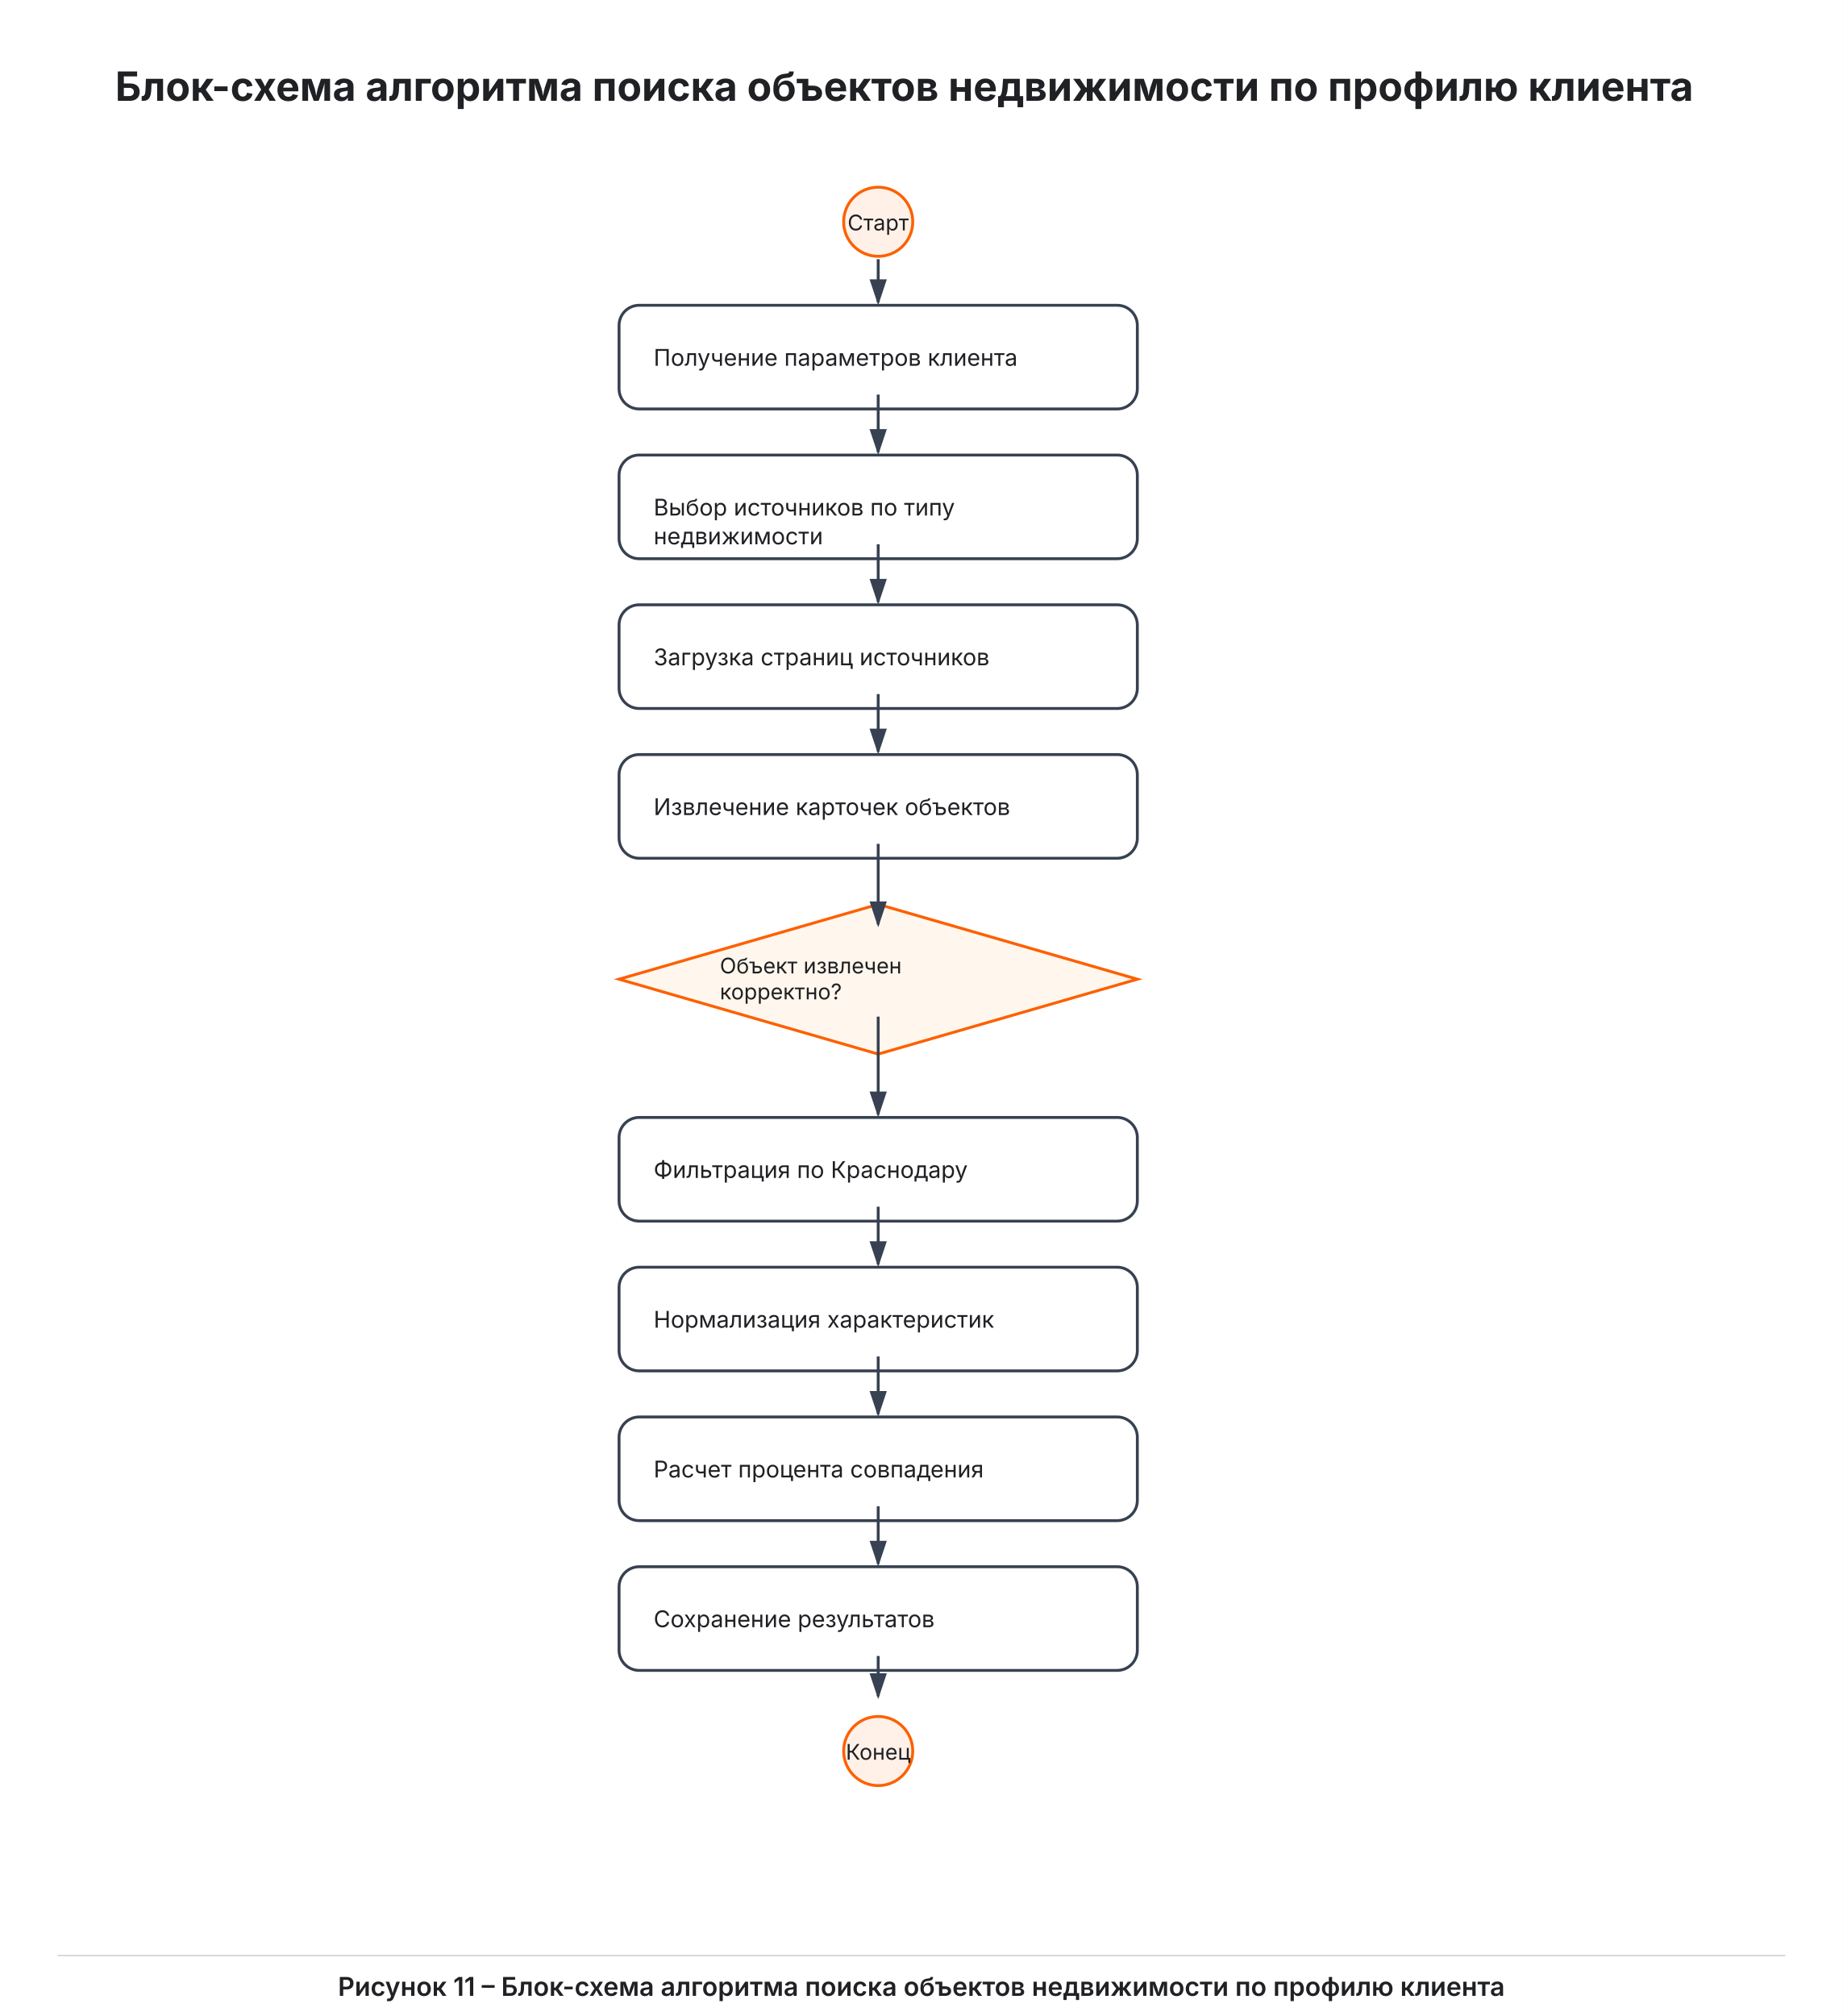
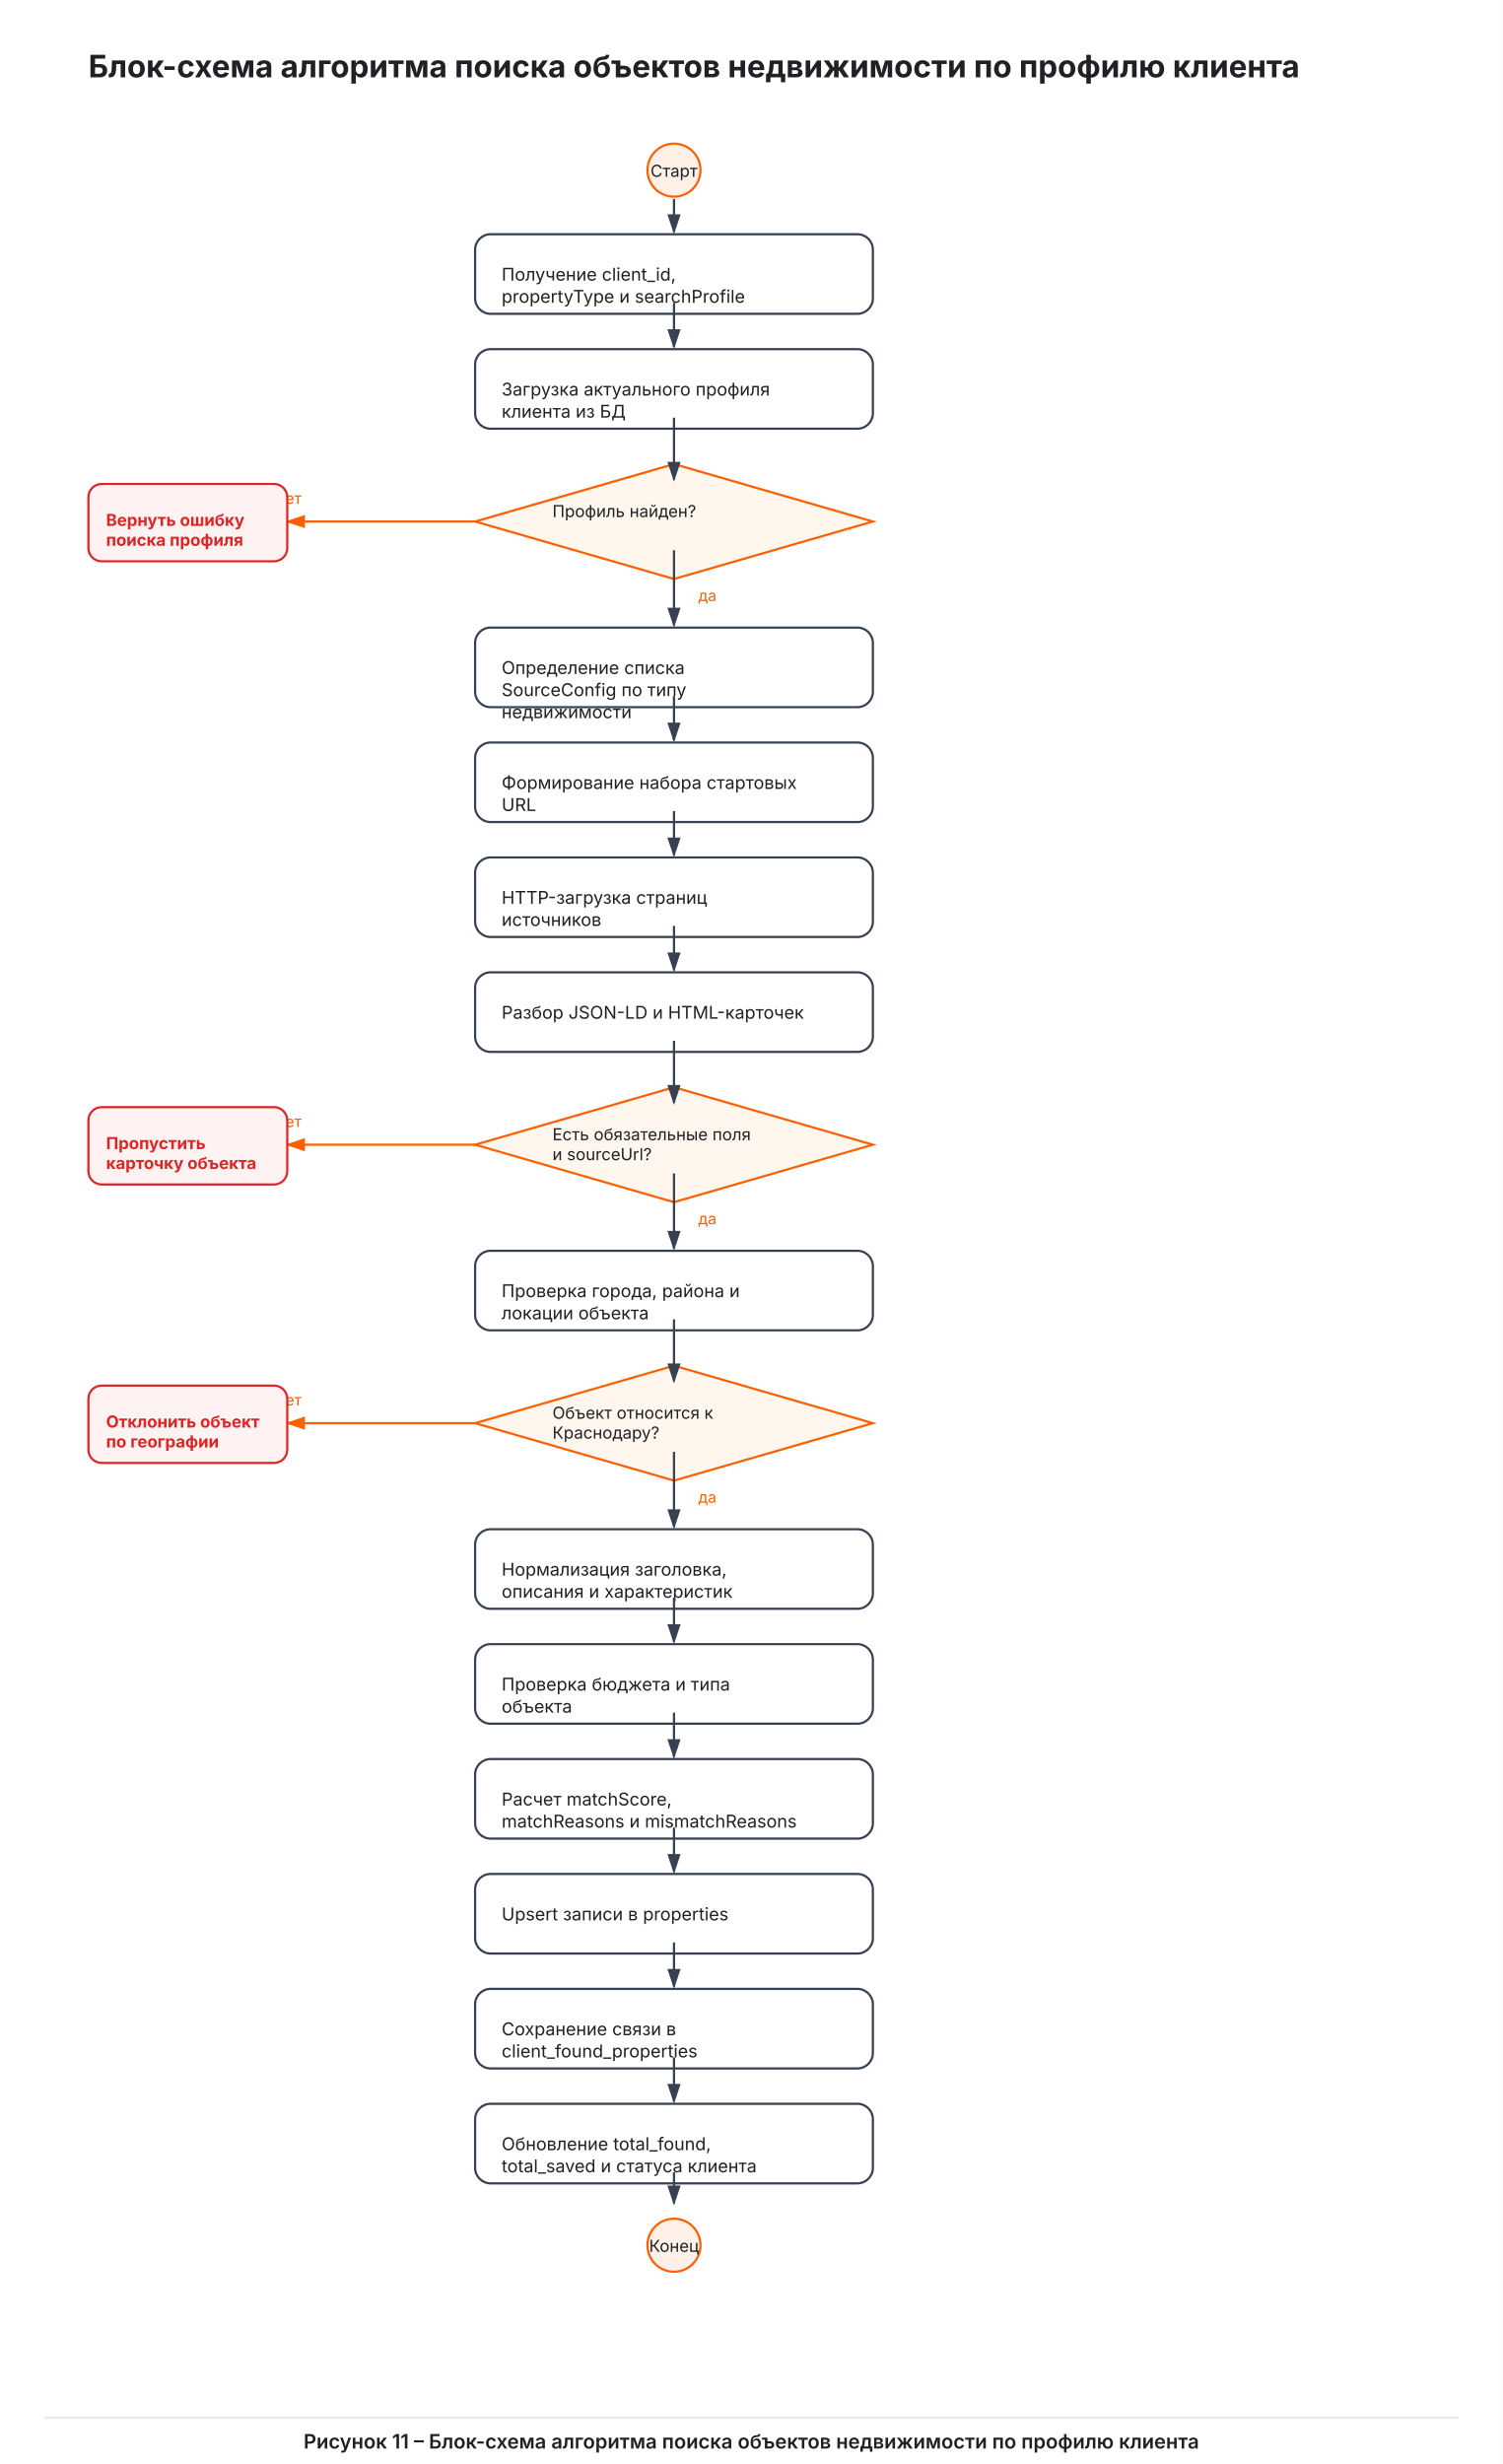
- <svg xmlns="http://www.w3.org/2000/svg" width="1280" height="1400" viewBox="0 0 1280 1400">
-   <rect x="0" y="0" width="1280" height="1400" fill="#ffffff" />
+ <svg xmlns="http://www.w3.org/2000/svg" width="1360" height="2230" viewBox="0 0 1360 2230">
+   <rect x="0" y="0" width="1360" height="2230" fill="#ffffff" />
  <defs>
    <marker id="arrow" markerWidth="10" markerHeight="10" refX="8" refY="3" orient="auto" markerUnits="strokeWidth">
      <path d="M0,0 L0,6 L9,3 z" fill="#374151" />
    </marker>
    <marker id="arrowAccent" markerWidth="10" markerHeight="10" refX="8" refY="3" orient="auto" markerUnits="strokeWidth">
      <path d="M0,0 L0,6 L9,3 z" fill="#fd6000" />
    </marker>
  </defs>
  <text x="80" y="70" font-family="Inter, Arial, sans-serif" font-size="28" font-weight="700" fill="#202124" text-anchor="start">Блок-схема алгоритма поиска объектов недвижимости по профилю клиента</text>
  <circle cx="610" cy="154" r="24" fill="#fff1e8" stroke="#fd6000" stroke-width="2" />
  <text x="610" y="160" font-family="Inter, Arial, sans-serif" font-size="15" font-weight="400" fill="#202124" text-anchor="middle">Старт</text>
  <rect x="430" y="212" width="360" height="72" rx="14" ry="14" fill="#ffffff" stroke="#374151" stroke-width="2" />
-   <text x="454" y="254" font-family="Inter, Arial, sans-serif" font-size="16" font-weight="400" fill="#202124" text-anchor="start">Получение параметров клиента</text>
+   <text x="454" y="254" font-family="Inter, Arial, sans-serif" font-size="16" font-weight="400" fill="#202124" text-anchor="start">Получение client_id,</text>
+   <text x="454" y="274" font-family="Inter, Arial, sans-serif" font-size="16" font-weight="400" fill="#202124" text-anchor="start">propertyType и searchProfile</text>
  <line x1="610" y1="180" x2="610" y2="210" stroke="#374151" stroke-width="2" marker-end="url(#arrow)" />
  <rect x="430" y="316" width="360" height="72" rx="14" ry="14" fill="#ffffff" stroke="#374151" stroke-width="2" />
-   <text x="454" y="358" font-family="Inter, Arial, sans-serif" font-size="16" font-weight="400" fill="#202124" text-anchor="start">Выбор источников по типу</text>
-   <text x="454" y="378" font-family="Inter, Arial, sans-serif" font-size="16" font-weight="400" fill="#202124" text-anchor="start">недвижимости</text>
+   <text x="454" y="358" font-family="Inter, Arial, sans-serif" font-size="16" font-weight="400" fill="#202124" text-anchor="start">Загрузка актуального профиля</text>
+   <text x="454" y="378" font-family="Inter, Arial, sans-serif" font-size="16" font-weight="400" fill="#202124" text-anchor="start">клиента из БД</text>
  <line x1="610" y1="274" x2="610" y2="314" stroke="#374151" stroke-width="2" marker-end="url(#arrow)" />
-   <rect x="430" y="420" width="360" height="72" rx="14" ry="14" fill="#ffffff" stroke="#374151" stroke-width="2" />
-   <text x="454" y="462" font-family="Inter, Arial, sans-serif" font-size="16" font-weight="400" fill="#202124" text-anchor="start">Загрузка страниц источников</text>
-   <line x1="610" y1="378" x2="610" y2="418" stroke="#374151" stroke-width="2" marker-end="url(#arrow)" />
-   <rect x="430" y="524" width="360" height="72" rx="14" ry="14" fill="#ffffff" stroke="#374151" stroke-width="2" />
-   <text x="454" y="566" font-family="Inter, Arial, sans-serif" font-size="16" font-weight="400" fill="#202124" text-anchor="start">Извлечение карточек объектов</text>
-   <line x1="610" y1="482" x2="610" y2="522" stroke="#374151" stroke-width="2" marker-end="url(#arrow)" />
-   <polygon points="610,628 790,680 610,732 430,680" fill="#fff7ed" stroke="#fd6000" stroke-width="2" />
-   <text x="500" y="676" font-family="Inter, Arial, sans-serif" font-size="15" font-weight="400" fill="#202124" text-anchor="start">Объект извлечен</text>
-   <text x="500" y="694" font-family="Inter, Arial, sans-serif" font-size="15" font-weight="400" fill="#202124" text-anchor="start">корректно?</text>
-   <line x1="610" y1="586" x2="610" y2="642" stroke="#374151" stroke-width="2" marker-end="url(#arrow)" />
+   <polygon points="610,420 790,472 610,524 430,472" fill="#fff7ed" stroke="#fd6000" stroke-width="2" />
+   <text x="500" y="468" font-family="Inter, Arial, sans-serif" font-size="15" font-weight="400" fill="#202124" text-anchor="start">Профиль найден?</text>
+   <line x1="430" y1="472" x2="260" y2="472" stroke="#fd6000" stroke-width="2" marker-end="url(#arrowAccent)" />
+   <text x="250" y="456" font-family="Inter, Arial, sans-serif" font-size="14" font-weight="400" fill="#fd6000" text-anchor="start">нет</text>
+   <rect x="80" y="438" width="180" height="70" rx="12" ry="12" fill="#fef2f2" stroke="#dc2626" stroke-width="2" />
+   <text x="96" y="476" font-family="Inter, Arial, sans-serif" font-size="15" font-weight="700" fill="#dc2626" text-anchor="start">Вернуть ошибку</text>
+   <text x="96" y="494" font-family="Inter, Arial, sans-serif" font-size="15" font-weight="700" fill="#dc2626" text-anchor="start">поиска профиля</text>
+   <text x="632" y="544" font-family="Inter, Arial, sans-serif" font-size="14" font-weight="400" fill="#fd6000" text-anchor="start">да</text>
+   <line x1="610" y1="378" x2="610" y2="434" stroke="#374151" stroke-width="2" marker-end="url(#arrow)" />
+   <rect x="430" y="568" width="360" height="72" rx="14" ry="14" fill="#ffffff" stroke="#374151" stroke-width="2" />
+   <text x="454" y="610" font-family="Inter, Arial, sans-serif" font-size="16" font-weight="400" fill="#202124" text-anchor="start">Определение списка</text>
+   <text x="454" y="630" font-family="Inter, Arial, sans-serif" font-size="16" font-weight="400" fill="#202124" text-anchor="start">SourceConfig по типу</text>
+   <text x="454" y="650" font-family="Inter, Arial, sans-serif" font-size="16" font-weight="400" fill="#202124" text-anchor="start">недвижимости</text>
+   <line x1="610" y1="498" x2="610" y2="566" stroke="#374151" stroke-width="2" marker-end="url(#arrow)" />
+   <rect x="430" y="672" width="360" height="72" rx="14" ry="14" fill="#ffffff" stroke="#374151" stroke-width="2" />
+   <text x="454" y="714" font-family="Inter, Arial, sans-serif" font-size="16" font-weight="400" fill="#202124" text-anchor="start">Формирование набора стартовых</text>
+   <text x="454" y="734" font-family="Inter, Arial, sans-serif" font-size="16" font-weight="400" fill="#202124" text-anchor="start">URL</text>
+   <line x1="610" y1="630" x2="610" y2="670" stroke="#374151" stroke-width="2" marker-end="url(#arrow)" />
  <rect x="430" y="776" width="360" height="72" rx="14" ry="14" fill="#ffffff" stroke="#374151" stroke-width="2" />
-   <text x="454" y="818" font-family="Inter, Arial, sans-serif" font-size="16" font-weight="400" fill="#202124" text-anchor="start">Фильтрация по Краснодару</text>
-   <line x1="610" y1="706" x2="610" y2="774" stroke="#374151" stroke-width="2" marker-end="url(#arrow)" />
+   <text x="454" y="818" font-family="Inter, Arial, sans-serif" font-size="16" font-weight="400" fill="#202124" text-anchor="start">HTTP-загрузка страниц</text>
+   <text x="454" y="838" font-family="Inter, Arial, sans-serif" font-size="16" font-weight="400" fill="#202124" text-anchor="start">источников</text>
+   <line x1="610" y1="734" x2="610" y2="774" stroke="#374151" stroke-width="2" marker-end="url(#arrow)" />
  <rect x="430" y="880" width="360" height="72" rx="14" ry="14" fill="#ffffff" stroke="#374151" stroke-width="2" />
-   <text x="454" y="922" font-family="Inter, Arial, sans-serif" font-size="16" font-weight="400" fill="#202124" text-anchor="start">Нормализация характеристик</text>
+   <text x="454" y="922" font-family="Inter, Arial, sans-serif" font-size="16" font-weight="400" fill="#202124" text-anchor="start">Разбор JSON-LD и HTML-карточек</text>
  <line x1="610" y1="838" x2="610" y2="878" stroke="#374151" stroke-width="2" marker-end="url(#arrow)" />
-   <rect x="430" y="984" width="360" height="72" rx="14" ry="14" fill="#ffffff" stroke="#374151" stroke-width="2" />
-   <text x="454" y="1026" font-family="Inter, Arial, sans-serif" font-size="16" font-weight="400" fill="#202124" text-anchor="start">Расчет процента совпадения</text>
-   <line x1="610" y1="942" x2="610" y2="982" stroke="#374151" stroke-width="2" marker-end="url(#arrow)" />
-   <rect x="430" y="1088" width="360" height="72" rx="14" ry="14" fill="#ffffff" stroke="#374151" stroke-width="2" />
-   <text x="454" y="1130" font-family="Inter, Arial, sans-serif" font-size="16" font-weight="400" fill="#202124" text-anchor="start">Сохранение результатов</text>
-   <line x1="610" y1="1046" x2="610" y2="1086" stroke="#374151" stroke-width="2" marker-end="url(#arrow)" />
-   <circle cx="610" cy="1216" r="24" fill="#fff1e8" stroke="#fd6000" stroke-width="2" />
-   <text x="610" y="1222" font-family="Inter, Arial, sans-serif" font-size="15" font-weight="400" fill="#202124" text-anchor="middle">Конец</text>
-   <line x1="610" y1="1150" x2="610" y2="1178" stroke="#374151" stroke-width="2" marker-end="url(#arrow)" />
-   <line x1="40" y1="1358" x2="1240" y2="1358" stroke="#d1d5db" stroke-width="1" />
-   <text x="640" y="1386" font-family="Inter, Arial, sans-serif" font-size="18" font-weight="600" fill="#202124" text-anchor="middle">Рисунок 11 – Блок-схема алгоритма поиска объектов недвижимости по профилю клиента</text>
+   <polygon points="610,984 790,1036 610,1088 430,1036" fill="#fff7ed" stroke="#fd6000" stroke-width="2" />
+   <text x="500" y="1032" font-family="Inter, Arial, sans-serif" font-size="15" font-weight="400" fill="#202124" text-anchor="start">Есть обязательные поля</text>
+   <text x="500" y="1050" font-family="Inter, Arial, sans-serif" font-size="15" font-weight="400" fill="#202124" text-anchor="start">и sourceUrl?</text>
+   <line x1="430" y1="1036" x2="260" y2="1036" stroke="#fd6000" stroke-width="2" marker-end="url(#arrowAccent)" />
+   <text x="250" y="1020" font-family="Inter, Arial, sans-serif" font-size="14" font-weight="400" fill="#fd6000" text-anchor="start">нет</text>
+   <rect x="80" y="1002" width="180" height="70" rx="12" ry="12" fill="#fef2f2" stroke="#dc2626" stroke-width="2" />
+   <text x="96" y="1040" font-family="Inter, Arial, sans-serif" font-size="15" font-weight="700" fill="#dc2626" text-anchor="start">Пропустить</text>
+   <text x="96" y="1058" font-family="Inter, Arial, sans-serif" font-size="15" font-weight="700" fill="#dc2626" text-anchor="start">карточку объекта</text>
+   <text x="632" y="1108" font-family="Inter, Arial, sans-serif" font-size="14" font-weight="400" fill="#fd6000" text-anchor="start">да</text>
+   <line x1="610" y1="942" x2="610" y2="998" stroke="#374151" stroke-width="2" marker-end="url(#arrow)" />
+   <rect x="430" y="1132" width="360" height="72" rx="14" ry="14" fill="#ffffff" stroke="#374151" stroke-width="2" />
+   <text x="454" y="1174" font-family="Inter, Arial, sans-serif" font-size="16" font-weight="400" fill="#202124" text-anchor="start">Проверка города, района и</text>
+   <text x="454" y="1194" font-family="Inter, Arial, sans-serif" font-size="16" font-weight="400" fill="#202124" text-anchor="start">локации объекта</text>
+   <line x1="610" y1="1062" x2="610" y2="1130" stroke="#374151" stroke-width="2" marker-end="url(#arrow)" />
+   <polygon points="610,1236 790,1288 610,1340 430,1288" fill="#fff7ed" stroke="#fd6000" stroke-width="2" />
+   <text x="500" y="1284" font-family="Inter, Arial, sans-serif" font-size="15" font-weight="400" fill="#202124" text-anchor="start">Объект относится к</text>
+   <text x="500" y="1302" font-family="Inter, Arial, sans-serif" font-size="15" font-weight="400" fill="#202124" text-anchor="start">Краснодару?</text>
+   <line x1="430" y1="1288" x2="260" y2="1288" stroke="#fd6000" stroke-width="2" marker-end="url(#arrowAccent)" />
+   <text x="250" y="1272" font-family="Inter, Arial, sans-serif" font-size="14" font-weight="400" fill="#fd6000" text-anchor="start">нет</text>
+   <rect x="80" y="1254" width="180" height="70" rx="12" ry="12" fill="#fef2f2" stroke="#dc2626" stroke-width="2" />
+   <text x="96" y="1292" font-family="Inter, Arial, sans-serif" font-size="15" font-weight="700" fill="#dc2626" text-anchor="start">Отклонить объект</text>
+   <text x="96" y="1310" font-family="Inter, Arial, sans-serif" font-size="15" font-weight="700" fill="#dc2626" text-anchor="start">по географии</text>
+   <text x="632" y="1360" font-family="Inter, Arial, sans-serif" font-size="14" font-weight="400" fill="#fd6000" text-anchor="start">да</text>
+   <line x1="610" y1="1194" x2="610" y2="1250" stroke="#374151" stroke-width="2" marker-end="url(#arrow)" />
+   <rect x="430" y="1384" width="360" height="72" rx="14" ry="14" fill="#ffffff" stroke="#374151" stroke-width="2" />
+   <text x="454" y="1426" font-family="Inter, Arial, sans-serif" font-size="16" font-weight="400" fill="#202124" text-anchor="start">Нормализация заголовка,</text>
+   <text x="454" y="1446" font-family="Inter, Arial, sans-serif" font-size="16" font-weight="400" fill="#202124" text-anchor="start">описания и характеристик</text>
+   <line x1="610" y1="1314" x2="610" y2="1382" stroke="#374151" stroke-width="2" marker-end="url(#arrow)" />
+   <rect x="430" y="1488" width="360" height="72" rx="14" ry="14" fill="#ffffff" stroke="#374151" stroke-width="2" />
+   <text x="454" y="1530" font-family="Inter, Arial, sans-serif" font-size="16" font-weight="400" fill="#202124" text-anchor="start">Проверка бюджета и типа</text>
+   <text x="454" y="1550" font-family="Inter, Arial, sans-serif" font-size="16" font-weight="400" fill="#202124" text-anchor="start">объекта</text>
+   <line x1="610" y1="1446" x2="610" y2="1486" stroke="#374151" stroke-width="2" marker-end="url(#arrow)" />
+   <rect x="430" y="1592" width="360" height="72" rx="14" ry="14" fill="#ffffff" stroke="#374151" stroke-width="2" />
+   <text x="454" y="1634" font-family="Inter, Arial, sans-serif" font-size="16" font-weight="400" fill="#202124" text-anchor="start">Расчет matchScore,</text>
+   <text x="454" y="1654" font-family="Inter, Arial, sans-serif" font-size="16" font-weight="400" fill="#202124" text-anchor="start">matchReasons и mismatchReasons</text>
+   <line x1="610" y1="1550" x2="610" y2="1590" stroke="#374151" stroke-width="2" marker-end="url(#arrow)" />
+   <rect x="430" y="1696" width="360" height="72" rx="14" ry="14" fill="#ffffff" stroke="#374151" stroke-width="2" />
+   <text x="454" y="1738" font-family="Inter, Arial, sans-serif" font-size="16" font-weight="400" fill="#202124" text-anchor="start">Upsert записи в properties</text>
+   <line x1="610" y1="1654" x2="610" y2="1694" stroke="#374151" stroke-width="2" marker-end="url(#arrow)" />
+   <rect x="430" y="1800" width="360" height="72" rx="14" ry="14" fill="#ffffff" stroke="#374151" stroke-width="2" />
+   <text x="454" y="1842" font-family="Inter, Arial, sans-serif" font-size="16" font-weight="400" fill="#202124" text-anchor="start">Сохранение связи в</text>
+   <text x="454" y="1862" font-family="Inter, Arial, sans-serif" font-size="16" font-weight="400" fill="#202124" text-anchor="start">client_found_properties</text>
+   <line x1="610" y1="1758" x2="610" y2="1798" stroke="#374151" stroke-width="2" marker-end="url(#arrow)" />
+   <rect x="430" y="1904" width="360" height="72" rx="14" ry="14" fill="#ffffff" stroke="#374151" stroke-width="2" />
+   <text x="454" y="1946" font-family="Inter, Arial, sans-serif" font-size="16" font-weight="400" fill="#202124" text-anchor="start">Обновление total_found,</text>
+   <text x="454" y="1966" font-family="Inter, Arial, sans-serif" font-size="16" font-weight="400" fill="#202124" text-anchor="start">total_saved и статуса клиента</text>
+   <line x1="610" y1="1862" x2="610" y2="1902" stroke="#374151" stroke-width="2" marker-end="url(#arrow)" />
+   <circle cx="610" cy="2032" r="24" fill="#fff1e8" stroke="#fd6000" stroke-width="2" />
+   <text x="610" y="2038" font-family="Inter, Arial, sans-serif" font-size="15" font-weight="400" fill="#202124" text-anchor="middle">Конец</text>
+   <line x1="610" y1="1966" x2="610" y2="1994" stroke="#374151" stroke-width="2" marker-end="url(#arrow)" />
+   <line x1="40" y1="2188" x2="1320" y2="2188" stroke="#d1d5db" stroke-width="1" />
+   <text x="680" y="2216" font-family="Inter, Arial, sans-serif" font-size="18" font-weight="600" fill="#202124" text-anchor="middle">Рисунок 11 – Блок-схема алгоритма поиска объектов недвижимости по профилю клиента</text>
</svg>
